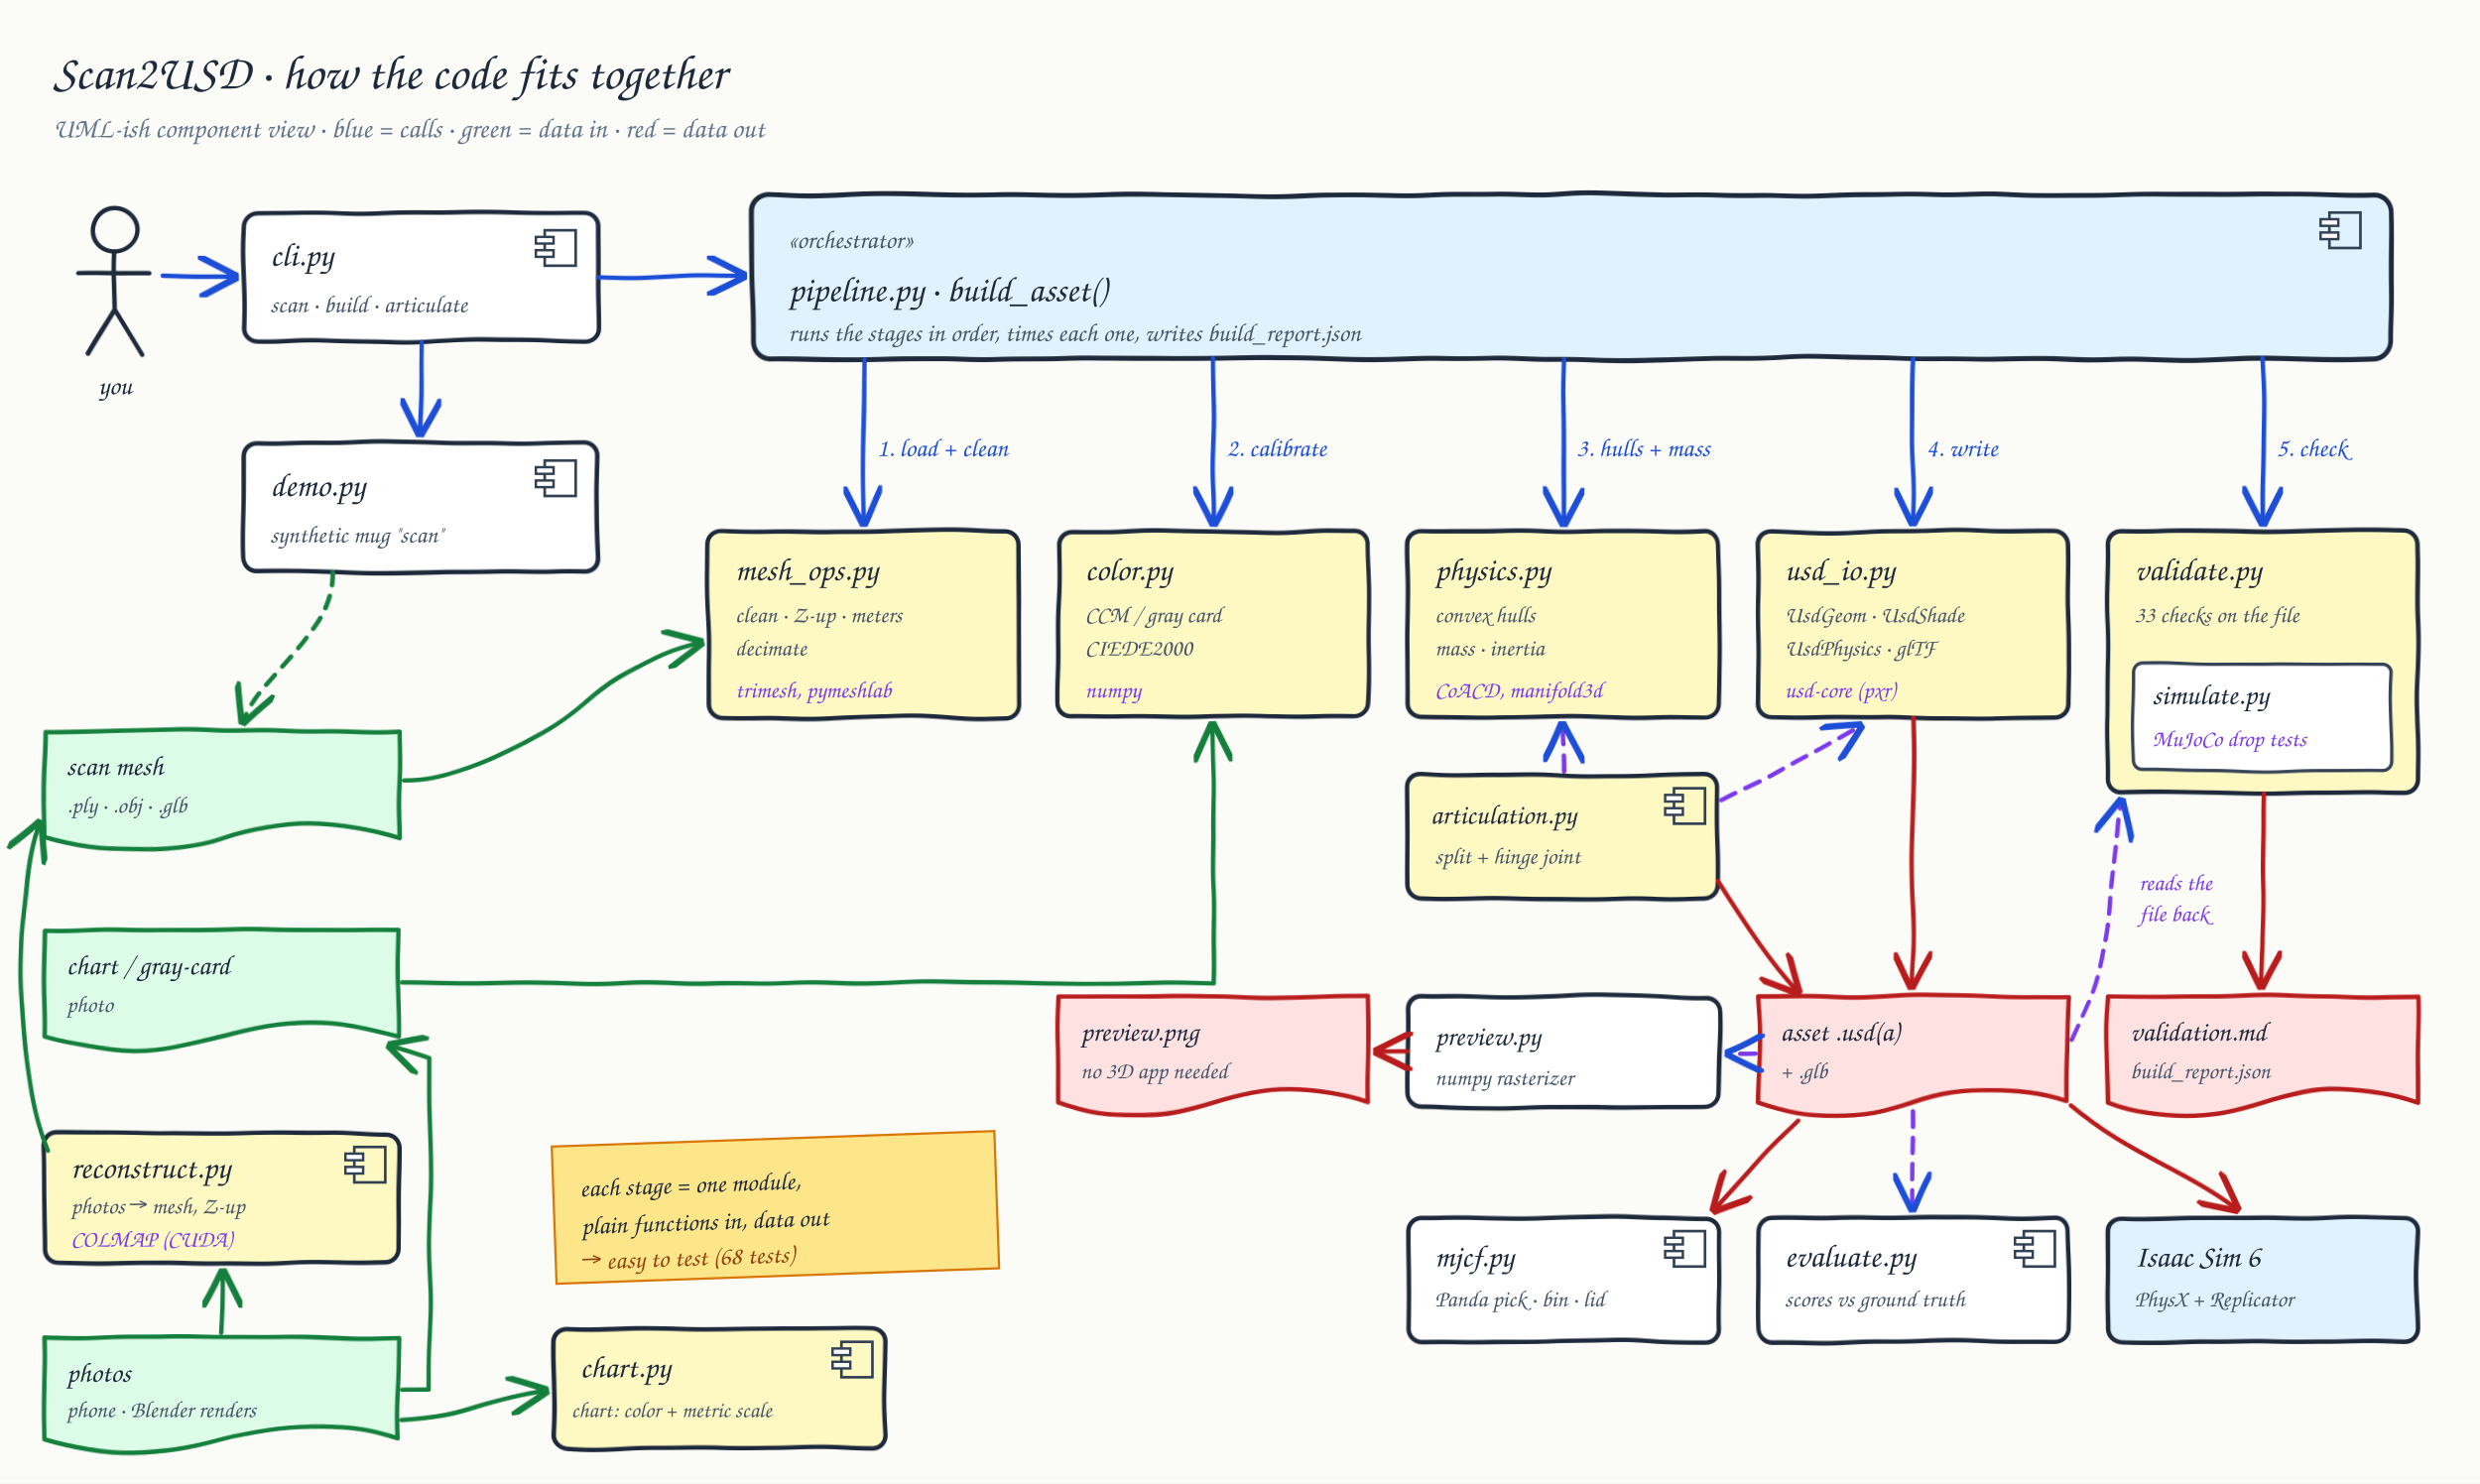
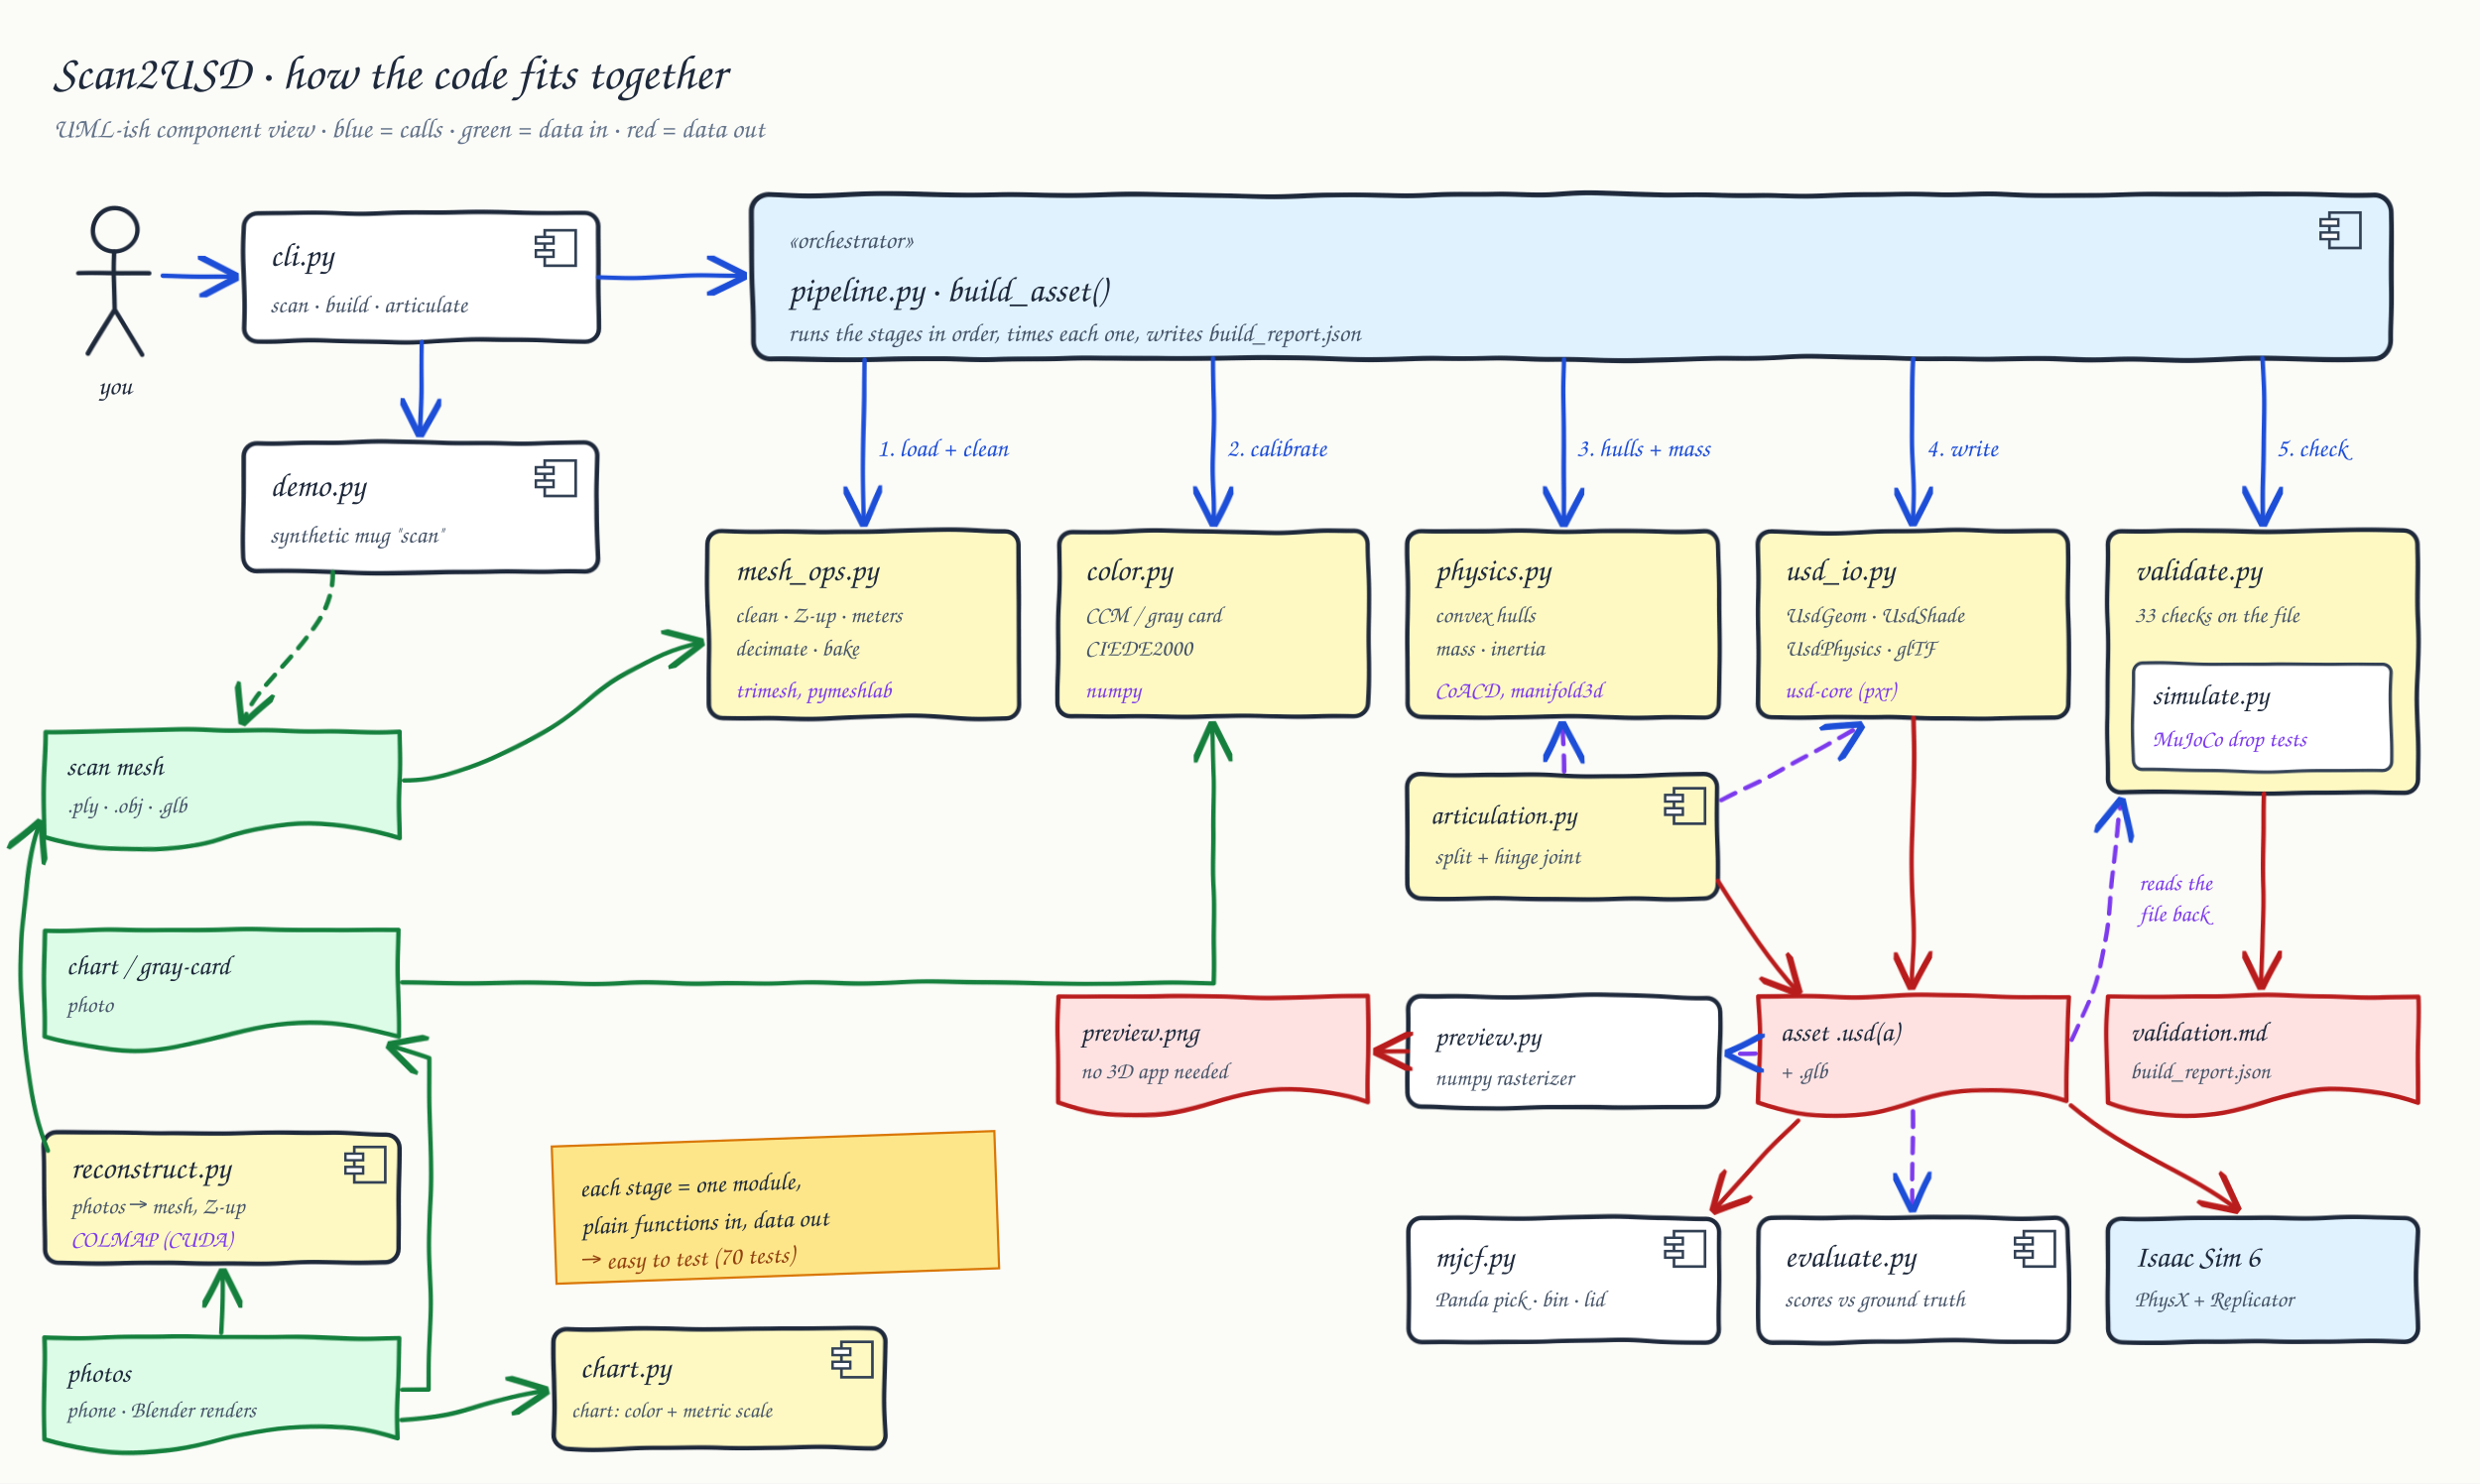
<svg xmlns="http://www.w3.org/2000/svg" viewBox="0 0 1120 670" font-family="'Segoe Print', 'Comic Sans MS', cursive">
  <defs>
    <filter id="marker" x="-5%" y="-5%" width="110%" height="110%">
      <feTurbulence type="fractalNoise" baseFrequency="0.02" numOctaves="2" seed="3" />
      <feDisplacementMap in="SourceGraphic" scale="3" />
    </filter>
    <marker id="arrow" viewBox="0 0 10 10" refX="9" refY="5" markerWidth="9" markerHeight="9" orient="auto-start-reverse">
      <path d="M0,0 L10,5 L0,10" fill="none" stroke="#1d4ed8" stroke-width="1.6" />
    </marker>
    <marker id="arrowg" viewBox="0 0 10 10" refX="9" refY="5" markerWidth="9" markerHeight="9" orient="auto-start-reverse">
      <path d="M0,0 L10,5 L0,10" fill="none" stroke="#15803d" stroke-width="1.6" />
    </marker>
    <marker id="arrowr" viewBox="0 0 10 10" refX="9" refY="5" markerWidth="9" markerHeight="9" orient="auto-start-reverse">
      <path d="M0,0 L10,5 L0,10" fill="none" stroke="#b91c1c" stroke-width="1.6" />
    </marker>
    <g id="cmp">
      <rect x="0" y="0" width="14" height="16" fill="none" stroke="#334155" stroke-width="1.2" />
      <rect x="-4" y="3" width="8" height="3" fill="#fff" stroke="#334155" stroke-width="1.1" />
      <rect x="-4" y="9" width="8" height="3" fill="#fff" stroke="#334155" stroke-width="1.1" />
    </g>
  </defs>
  <rect width="1120" height="670" fill="#fbfbf7" />
  <text x="24" y="40" font-size="22" fill="#1e293b">Scan2USD · how the code fits together</text>
  <text x="24" y="62" font-size="12.5" fill="#64748b">UML-ish component view · blue = calls · green = data in · red = data out</text>
  <g filter="url(#marker)" stroke-linecap="round" stroke-linejoin="round">
    <g stroke="#1e293b" stroke-width="2" fill="none">
      <circle cx="52" cy="104" r="10" />
      <path d="M52,114 V140 M36,124 H68 M52,140 L40,160 M52,140 L64,160" />
    </g>
    <rect x="110" y="96" width="160" height="58" rx="6" fill="#ffffff" stroke="#1e293b" stroke-width="2" />
    <rect x="110" y="200" width="160" height="58" rx="6" fill="#ffffff" stroke="#1e293b" stroke-width="2" />
    <rect x="340" y="88" width="740" height="74" rx="8" fill="#e0f2fe" stroke="#1e293b" stroke-width="2.2" />
    <rect x="320" y="240" width="140" height="84" rx="6" fill="#fef9c3" stroke="#1e293b" stroke-width="2" />
    <rect x="478" y="240" width="140" height="84" rx="6" fill="#fef9c3" stroke="#1e293b" stroke-width="2" />
    <rect x="636" y="240" width="140" height="84" rx="6" fill="#fef9c3" stroke="#1e293b" stroke-width="2" />
    <rect x="794" y="240" width="140" height="84" rx="6" fill="#fef9c3" stroke="#1e293b" stroke-width="2" />
    <rect x="952" y="240" width="140" height="118" rx="6" fill="#fef9c3" stroke="#1e293b" stroke-width="2" />
    <rect x="964" y="300" width="116" height="48" rx="4" fill="#ffffff" stroke="#334155" stroke-width="1.5" />
    <path d="M20,330 H180 V378 Q140,366 100,378 Q60,390 20,378 Z" fill="#dcfce7" stroke="#15803d" stroke-width="2" />
    <path d="M20,420 H180 V468 Q140,456 100,468 Q60,480 20,468 Z" fill="#dcfce7" stroke="#15803d" stroke-width="2" />
    <path d="M794,450 H934 V498 Q899,486 864,498 Q829,510 794,498 Z" fill="#fee2e2" stroke="#b91c1c" stroke-width="2" />
    <path d="M952,450 H1092 V498 Q1057,486 1022,498 Q987,510 952,498 Z" fill="#fee2e2" stroke="#b91c1c" stroke-width="2" />
    <path d="M478,450 H618 V498 Q583,486 548,498 Q513,510 478,498 Z" fill="#fee2e2" stroke="#b91c1c" stroke-width="2" />
    <rect x="636" y="450" width="140" height="50" rx="6" fill="#ffffff" stroke="#1e293b" stroke-width="2" />
    <rect x="794" y="550" width="140" height="56" rx="6" fill="#ffffff" stroke="#1e293b" stroke-width="2" />
    <rect x="952" y="550" width="140" height="56" rx="6" fill="#e0f2fe" stroke="#1e293b" stroke-width="2" />
    <rect x="636" y="350" width="140" height="56" rx="6" fill="#fef9c3" stroke="#1e293b" stroke-width="2" />
    <rect x="636" y="550" width="140" height="56" rx="6" fill="#ffffff" stroke="#1e293b" stroke-width="2" />
    <rect x="250" y="600" width="150" height="54" rx="6" fill="#fef9c3" stroke="#1e293b" stroke-width="2" />
    <rect x="20" y="512" width="160" height="58" rx="6" fill="#fef9c3" stroke="#1e293b" stroke-width="2" />
    <path d="M20,604 H180 V650 Q140,638 100,650 Q60,662 20,650 Z" fill="#dcfce7" stroke="#15803d" stroke-width="2" />
    <g stroke="#1d4ed8" stroke-width="2" fill="none">
      <path d="M74,125 H106" marker-end="url(#arrow)" />
      <path d="M270,125 H336" marker-end="url(#arrow)" />
      <path d="M190,154 V196" marker-end="url(#arrow)" />
      <path d="M390,162 V236" marker-end="url(#arrow)" />
      <path d="M548,162 V236" marker-end="url(#arrow)" />
      <path d="M706,162 V236" marker-end="url(#arrow)" />
      <path d="M864,162 V236" marker-end="url(#arrow)" />
      <path d="M1022,162 V236" marker-end="url(#arrow)" />
    </g>
    <g stroke="#15803d" stroke-width="2" fill="none">
      <path d="M182,352 C240,352 270,300 316,290" marker-end="url(#arrowg)" />
      <path d="M182,444 H548 V328" marker-end="url(#arrowg)" />
      <path d="M150,258 C150,290 120,300 110,326" stroke-dasharray="6 5" marker-end="url(#arrowg)" />
      <path d="M100,602 V574" marker-end="url(#arrowg)" />
      <path d="M182,628 H194 V478 L176,472" marker-end="url(#arrowg)" />
      <path d="M22,520 C6,480 6,400 18,372" marker-end="url(#arrowg)" />
      <path d="M182,642 C210,640 225,632 246,628" marker-end="url(#arrowg)" />
    </g>
    <g stroke="#b91c1c" stroke-width="2" fill="none">
      <path d="M864,324 V446" marker-end="url(#arrowr)" />
      <path d="M1022,358 V446" marker-end="url(#arrowr)" />
      <path d="M636,475 H622" marker-end="url(#arrowr)" />
      <path d="M864,502 V546" stroke="#7c3aed" stroke-dasharray="7 5" marker-end="url(#arrow)" />
      <path d="M936,500 C960,520 990,530 1010,546" marker-end="url(#arrowr)" />
      <path d="M812,506 C795,525 785,535 774,546" marker-end="url(#arrowr)" />
      <path d="M776,398 C790,420 800,435 812,448" marker-end="url(#arrowr)" />
    </g>
    <g stroke="#7c3aed" stroke-width="2" fill="none" stroke-dasharray="7 5">
      <path d="M936,470 C960,420 950,390 958,362" marker-end="url(#arrow)" />
      <path d="M792,475 H780" marker-end="url(#arrow)" />
      <path d="M706,348 V328" marker-end="url(#arrow)" />
      <path d="M778,362 C800,350 820,340 840,328" marker-end="url(#arrow)" />
    </g>
  </g>
  <g fill="#1e293b" font-size="13">
    <text x="52" y="178" text-anchor="middle" font-size="12">you</text>
    <use href="#cmp" x="246" y="104" />
    <text x="122" y="120" font-size="15">cli.py</text>
    <text x="122" y="141" font-size="11" fill="#475569">scan · build · articulate</text>
    <use href="#cmp" x="246" y="208" />
    <text x="122" y="224" font-size="15">demo.py</text>
    <text x="122" y="245" font-size="11" fill="#475569">synthetic mug "scan"</text>
    <use href="#cmp" x="1052" y="96" />
    <text x="356" y="112" font-size="11.5" fill="#475569">«orchestrator»</text>
    <text x="356" y="136" font-size="16">pipeline.py · build_asset()</text>
    <text x="356" y="154" font-size="11.5" fill="#475569">runs the stages in order, times each one, writes build_report.json</text>
    <g font-size="11.5" fill="#1d4ed8">
      <text x="396" y="206">1. load + clean</text>
      <text x="554" y="206">2. calibrate</text>
      <text x="712" y="206">3. hulls + mass</text>
      <text x="870" y="206">4. write</text>
      <text x="1028" y="206">5. check</text>
    </g>
    <g font-size="14.5">
      <text x="332" y="262">mesh_ops.py</text>
      <text x="490" y="262">color.py</text>
      <text x="648" y="262">physics.py</text>
      <text x="806" y="262">usd_io.py</text>
      <text x="964" y="262">validate.py</text>
    </g>
    <g font-size="10.5" fill="#475569">
      <text x="332" y="281">clean · Z-up · meters</text>
-       <text x="332" y="296">decimate</text>
+       <text x="332" y="296">decimate · bake</text>
      <text x="332" y="315" fill="#7c3aed">trimesh, pymeshlab</text>
      <text x="490" y="281">CCM / gray card</text>
      <text x="490" y="296">CIEDE2000</text>
      <text x="490" y="315" fill="#7c3aed">numpy</text>
      <text x="648" y="281">convex hulls</text>
      <text x="648" y="296">mass · inertia</text>
      <text x="648" y="315" fill="#7c3aed">CoACD, manifold3d</text>
      <text x="806" y="281">UsdGeom · UsdShade</text>
      <text x="806" y="296">UsdPhysics · glTF</text>
      <text x="806" y="315" fill="#7c3aed">usd-core (pxr)</text>
      <text x="964" y="281">33 checks on the file</text>
      <text x="972" y="318" font-size="13" fill="#1e293b">simulate.py</text>
      <text x="972" y="337" fill="#7c3aed">MuJoCo drop tests</text>
    </g>
    <g font-size="12.5">
      <text x="30" y="350">scan mesh</text>
      <text x="30" y="367" font-size="10.5" fill="#475569">.ply · .obj · .glb</text>
      <text x="30" y="440">chart / gray-card</text>
      <text x="30" y="457" font-size="10.5" fill="#475569">photo</text>
      <text x="804" y="470">asset .usd(a)</text>
      <text x="804" y="487" font-size="10.5" fill="#475569">+ .glb</text>
      <text x="962" y="470">validation.md</text>
      <text x="962" y="487" font-size="10.5" fill="#475569">build_report.json</text>
      <text x="488" y="470">preview.png</text>
      <text x="488" y="487" font-size="10.5" fill="#475569">no 3D app needed</text>
      <text x="648" y="472">preview.py</text>
      <text x="648" y="490" font-size="10.5" fill="#475569">numpy rasterizer</text>
    </g>
    <text x="966" y="402" font-size="10.5" fill="#7c3aed">reads the</text>
    <text x="966" y="416" font-size="10.5" fill="#7c3aed">file back</text>
    <use href="#cmp" x="160" y="518" />
    <text x="32" y="532" font-size="14.5">reconstruct.py</text>
    <text x="32" y="548" font-size="10.5" fill="#475569">photos → mesh, Z-up</text>
    <text x="32" y="563" font-size="10.5" fill="#7c3aed">COLMAP (CUDA)</text>
    <text x="30" y="624" font-size="12.5">photos</text>
    <text x="30" y="640" font-size="10.5" fill="#475569">phone · Blender renders</text>
    <use href="#cmp" x="914" y="556" />
    <text x="806" y="572" font-size="14.5">evaluate.py</text>
    <text x="806" y="590" font-size="10.5" fill="#475569">scores vs ground truth</text>
    <use href="#cmp" x="380" y="606" />
    <text x="262" y="622" font-size="14">chart.py</text>
    <text x="258" y="640" font-size="10" fill="#475569">chart: color + metric scale</text>
    <text x="964" y="572" font-size="14">Isaac Sim 6</text>
    <text x="964" y="590" font-size="10.5" fill="#475569">PhysX + Replicator</text>
    <use href="#cmp" x="756" y="356" />
    <text x="646" y="372" font-size="12.5">articulation.py</text>
    <text x="648" y="390" font-size="10.5" fill="#475569">split + hinge joint</text>
    <use href="#cmp" x="756" y="556" />
    <text x="648" y="572" font-size="14">mjcf.py</text>
    <text x="648" y="590" font-size="10.5" fill="#475569">Panda pick · bin · lid</text>
    <g transform="rotate(-2 330 540)">
      <rect x="250" y="515" width="200" height="62" fill="#fde68a" stroke="#d97706" stroke-width="1" />
      <text x="262" y="538" font-size="11.5">each stage = one module,</text>
      <text x="262" y="555" font-size="11.5">plain functions in, data out</text>
-       <text x="262" y="571" font-size="11.5" fill="#92400e">→ easy to test (68 tests)</text>
+       <text x="262" y="571" font-size="11.5" fill="#92400e">→ easy to test (70 tests)</text>
    </g>
  </g>
</svg>
